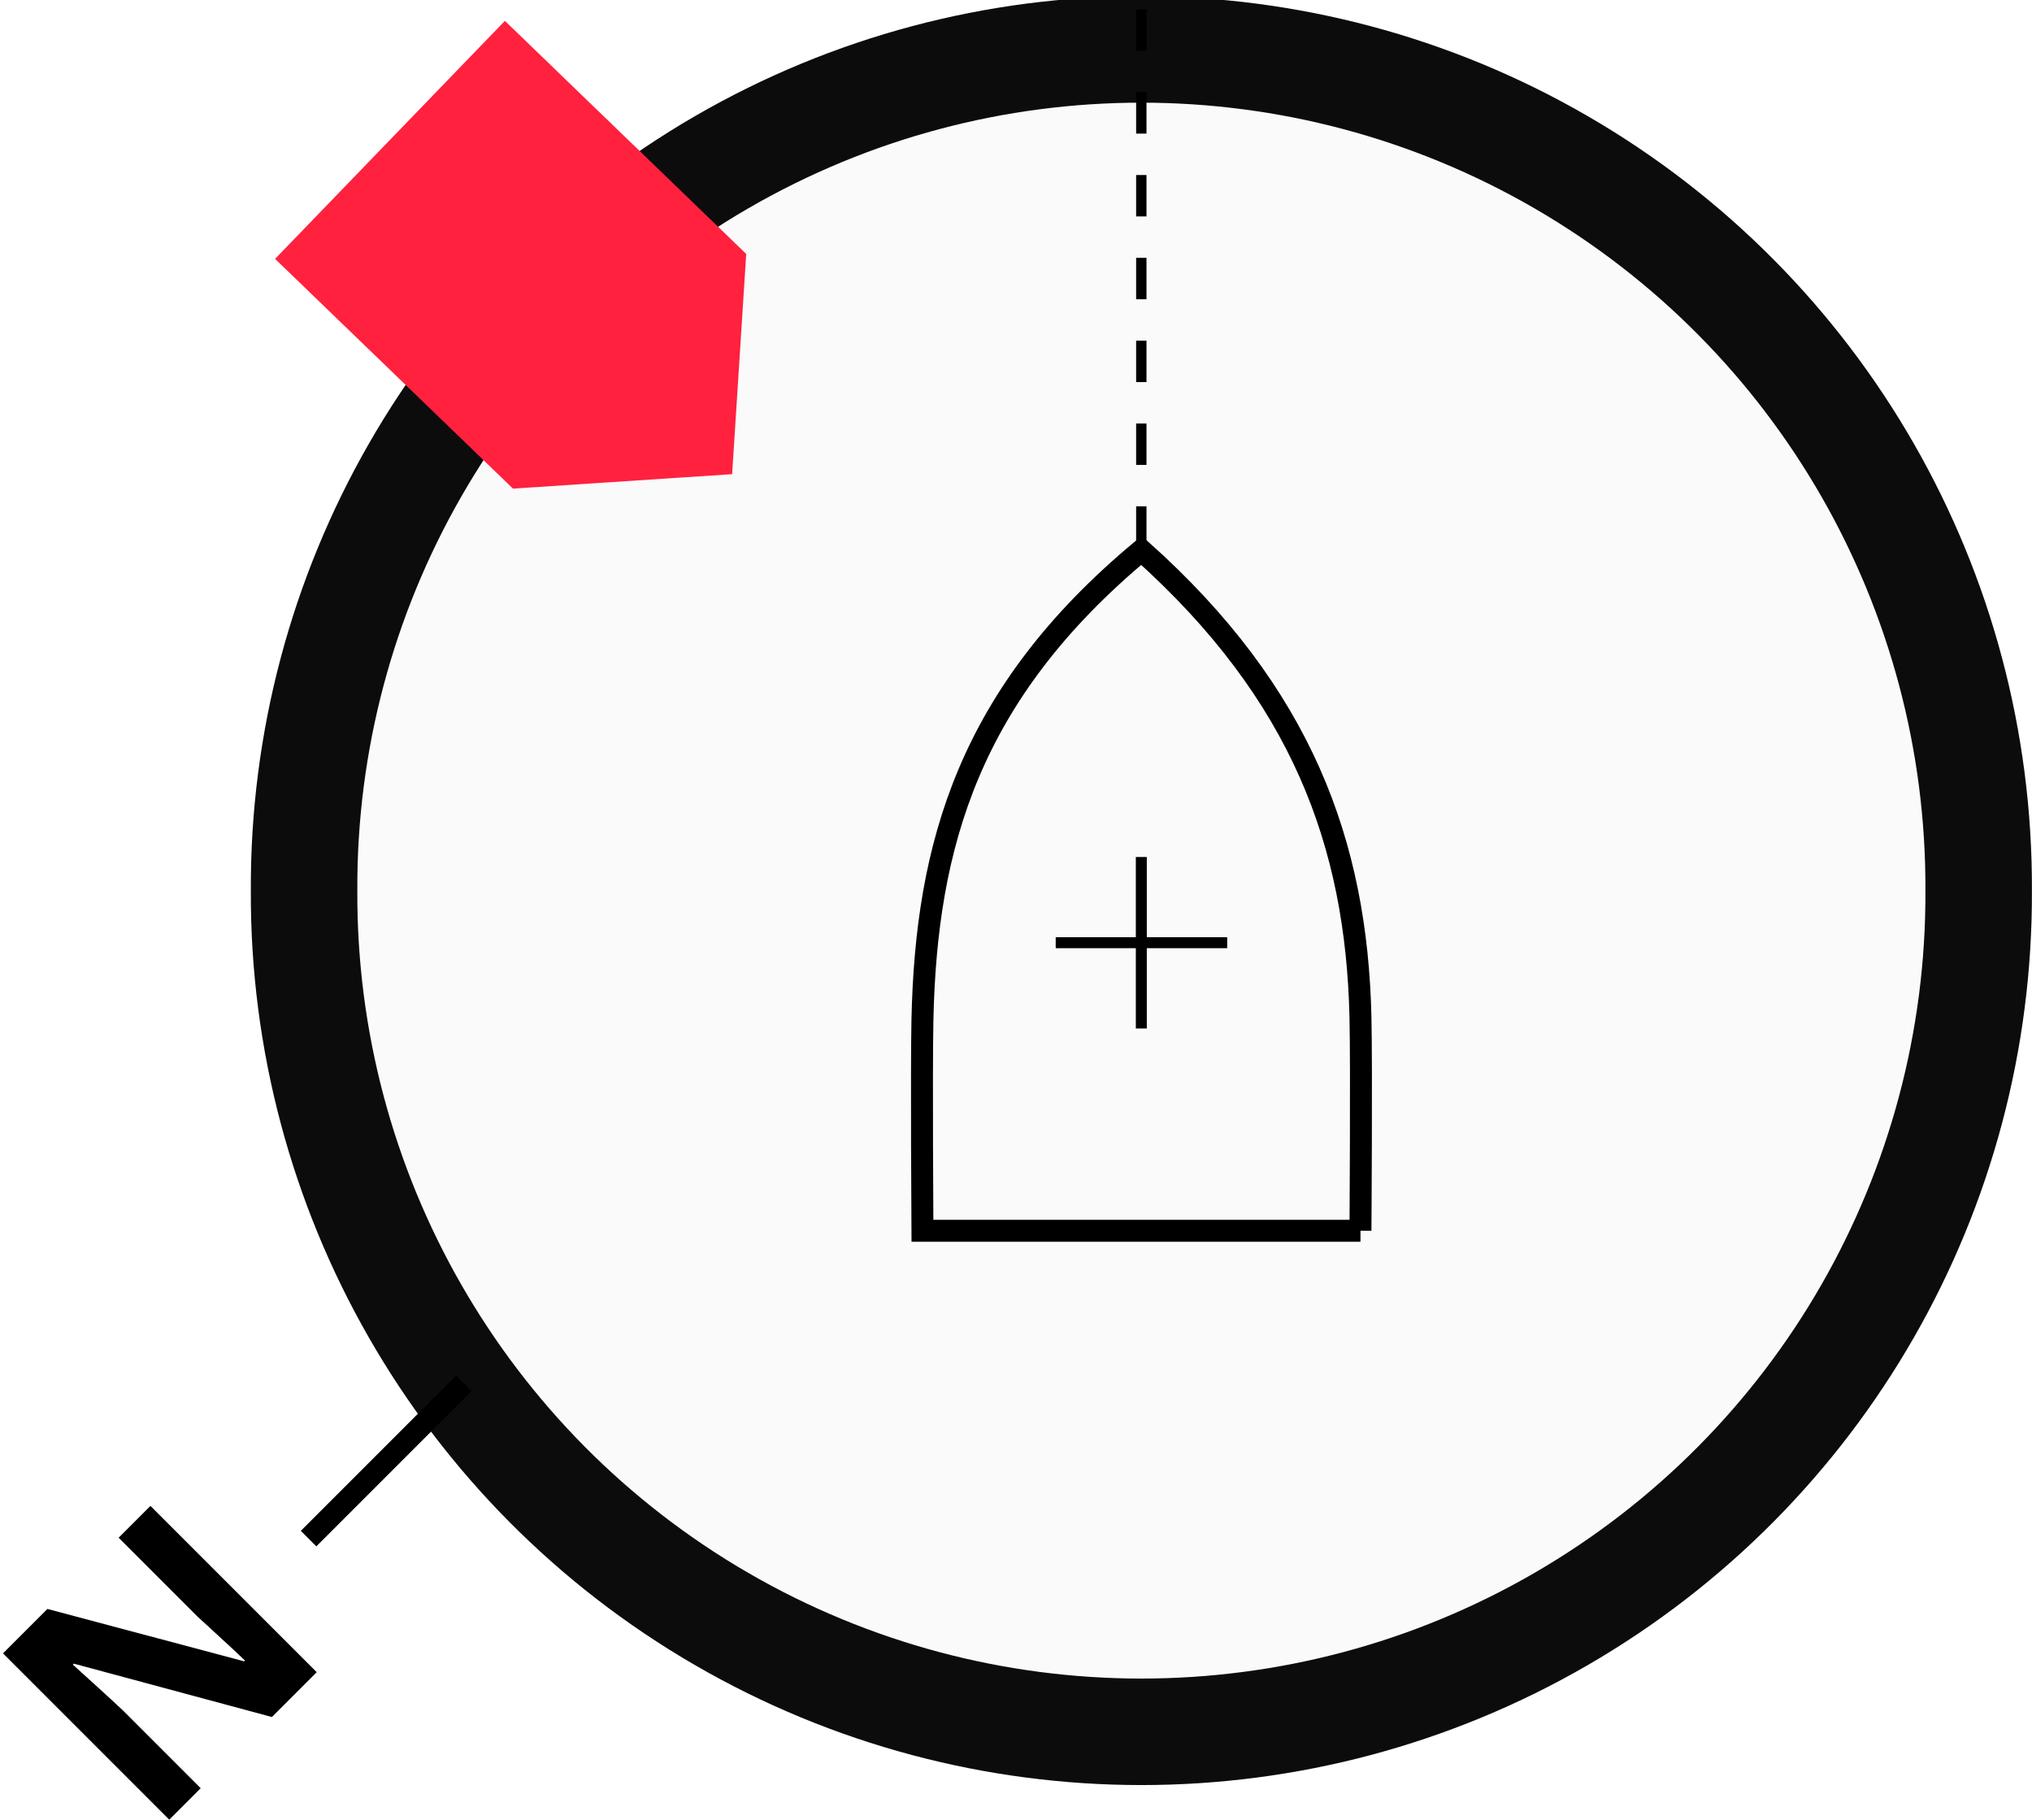
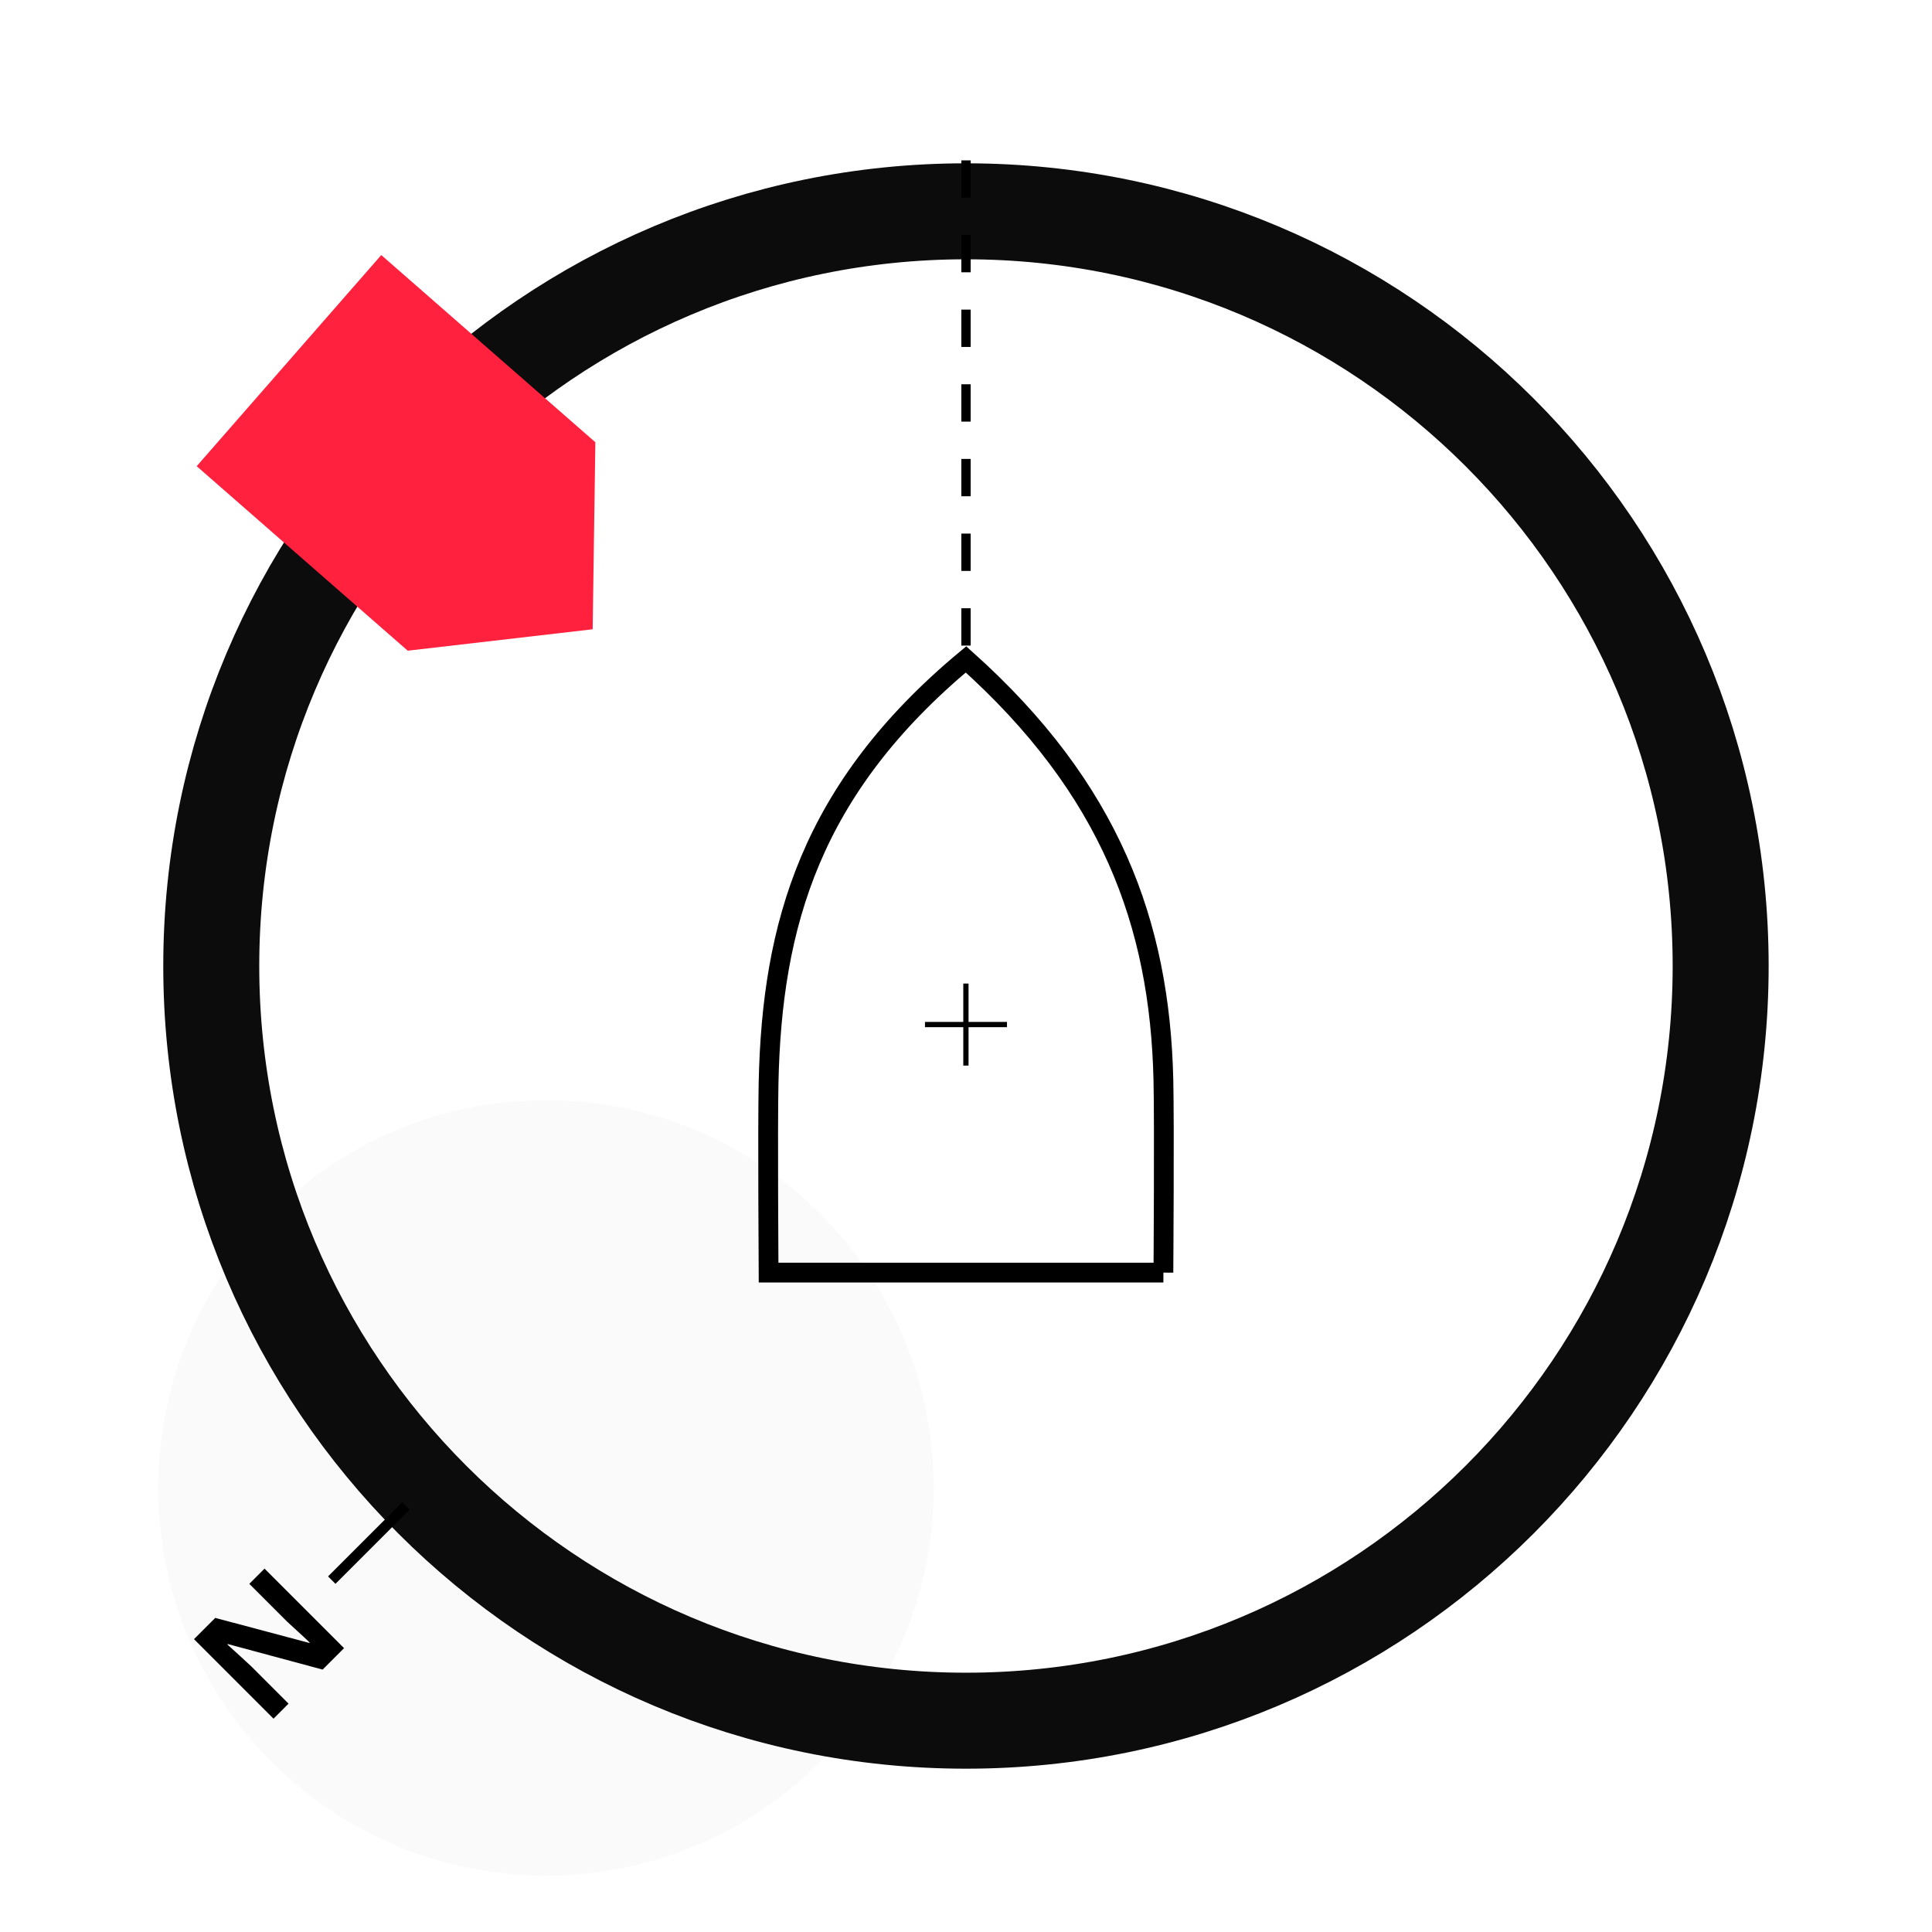
- <svg xmlns="http://www.w3.org/2000/svg" id="svg3746" height="103.59" width="115.71" version="1.1">
-   <g id="layer1" transform="translate(-310.1393,-567.1025)">
-     <path id="path3413" opacity="0.95" d="m375.14,663.97c25.49,0,46.154-20.664,46.154-46.154,0-25.491-20.664-46.155-46.154-46.155s-46.155,20.664-46.155,46.155c0,25.49,20.665,46.154,46.155,46.154" fill-rule="nonzero" fill="#fafafa" />
-     <path id="path3445" stroke-linejoin="miter" d="m387.61,637.18-24.944,0s-0.06-9.186,0-11.996c0.211-9.966,2.652-18.57,12.472-26.744,9.137,8.174,12.244,16.715,12.471,26.562,0.066,2.854,0,12.178,0,12.178z" stroke="#000" stroke-linecap="butt" stroke-miterlimit="10" stroke-dasharray="none" stroke-width="1.25" fill="none" />
-     <g id="g4566" stroke-linejoin="miter" transform="translate(0.580615,0)" stroke="#000" stroke-linecap="butt" stroke-dasharray="none" stroke-miterlimit="4" stroke-width="0.625" fill="none">
-       <path id="path3449" d="m379.44,620.78-9.765,0" />
-       <path id="path3453" d="m374.55,615.9,0,9.765" />
-     </g>
-     <g id="twa">
-       <path id="path3796" opacity="0.95" d="m326.07,608.97a47.679,47.679,0,1,1,-95.357,0,47.679,47.679,0,1,1,95.357,0z" transform="translate(96.74206,8.843766)" stroke="#000" stroke-miterlimit="4" stroke-dasharray="none" stroke-width="6.064" fill="none" />
-       <path id="path3467" fill-rule="nonzero" fill="#ff213e" d="m338.89,568.29,13.742,13.271-0.802,12.54-12.48,0.823-13.546-13.082,13.086-13.551z" />
-     </g>
-     <path id="path3473" stroke-linejoin="miter" d="m336.55,645.87-8.839,8.839" stroke="#000" stroke-linecap="butt" stroke-miterlimit="10" stroke-dasharray="none" stroke-width="1.25" fill="none" />
-     <text id="text3475" transform="matrix(0.7071068,-0.7071068,0.7071068,0.7071068,0,0)" font-size="15px" y="700.385" x="-249.834">
-       <tspan id="tspan3477" style="writing-mode:lr-tb;" font-weight="600" fill-rule="nonzero" font-size="18.75px" font-variant="normal" y="700.385" x="-249.834" font-family="AvenirNext" fill="#000000">N</tspan>
-     </text>
-     <path id="path3481" stroke-linejoin="miter" d="m375.13,598.29,0-30.654" stroke-dashoffset="0" stroke="#000" stroke-linecap="butt" stroke-miterlimit="4" stroke-dasharray="2.358, 2.358" stroke-width="0.589" fill="none" />
+ <svg xmlns="http://www.w3.org/2000/svg" id="svg3746" height="230" width="230" version="1.1">
+   <path id="path3413" opacity="0.95" fill-rule="nonzero" fill="#fafafa" d="m65.001,223.28c25.49,0,46.154-20.664,46.154-46.154,0-25.491-20.664-46.155-46.154-46.155s-46.155,20.664-46.155,46.155c0,25.49,20.665,46.154,46.155,46.154" />
+   <path id="path3445" stroke-linejoin="miter" d="m138.5,151.5-47.003,0s-0.113-17.31,0-22.605c0.398-18.78,4.998-34.992,23.502-50.395,17.218,15.402,23.072,31.497,23.5,50.052,0.125,5.378,0,22.948,0,22.948z" stroke="#000" stroke-linecap="butt" stroke-miterlimit="10" stroke-dasharray="none" stroke-width="2.355" fill="none" />
+   <path id="path3449" stroke-linejoin="miter" d="m119.88,121.97-9.765,0" stroke="#000" stroke-linecap="butt" stroke-miterlimit="4" stroke-dasharray="none" stroke-width="0.625" fill="none" />
+   <path id="path3453" stroke-linejoin="miter" d="m114.99,117.09,0,9.765" stroke="#000" stroke-linecap="butt" stroke-miterlimit="4" stroke-dasharray="none" stroke-width="0.625" fill="none" />
+   <path id="path3796" opacity="0.95" d="m204.84,115a89.845,89.845,0,0,1,-179.69,0,89.845,89.845,0,1,1,179.69,0z" stroke="#000" stroke-miterlimit="4" stroke-dasharray="none" stroke-width="11.427" fill="none" />
+   <path id="path3473" stroke-linejoin="miter" d="m48.336,179.27-8.839,8.839" stroke="#000" stroke-linecap="butt" stroke-miterlimit="10" stroke-dasharray="none" stroke-width="1.25" fill="none" />
+   <text id="text3475" y="167.705" x="-123.341" font-size="15px" transform="matrix(0.7071068,-0.7071068,0.7071068,0.7071068,0,0)">
+     <tspan id="tspan3477" font-size="18.75px" font-weight="600" fill-rule="nonzero" style="writing-mode:lr-tb;" font-variant="normal" y="167.705" x="-123.341" font-family="AvenirNext" fill="#000000">N</tspan>
+   </text>
+   <path id="path3481" stroke-linejoin="miter" d="M115,76.855,115,19.092" stroke-dashoffset="0" stroke="#000" stroke-linecap="butt" stroke-miterlimit="4" stroke-dasharray="4.444, 4.444" stroke-width="1.11" fill="none" />
+   <g id="g3005" transform="matrix(0.99671,-0.08104995,0.08104995,0.99671,115.1043,115.1685)">
+     <path id="red" d="m-62.613-90.175,23.597,24.276-2.123,22.166-22.151,0.758-23.261-23.93,23.937-23.27z" fill-rule="nonzero" fill="#ff213e" />
  </g>
</svg>
